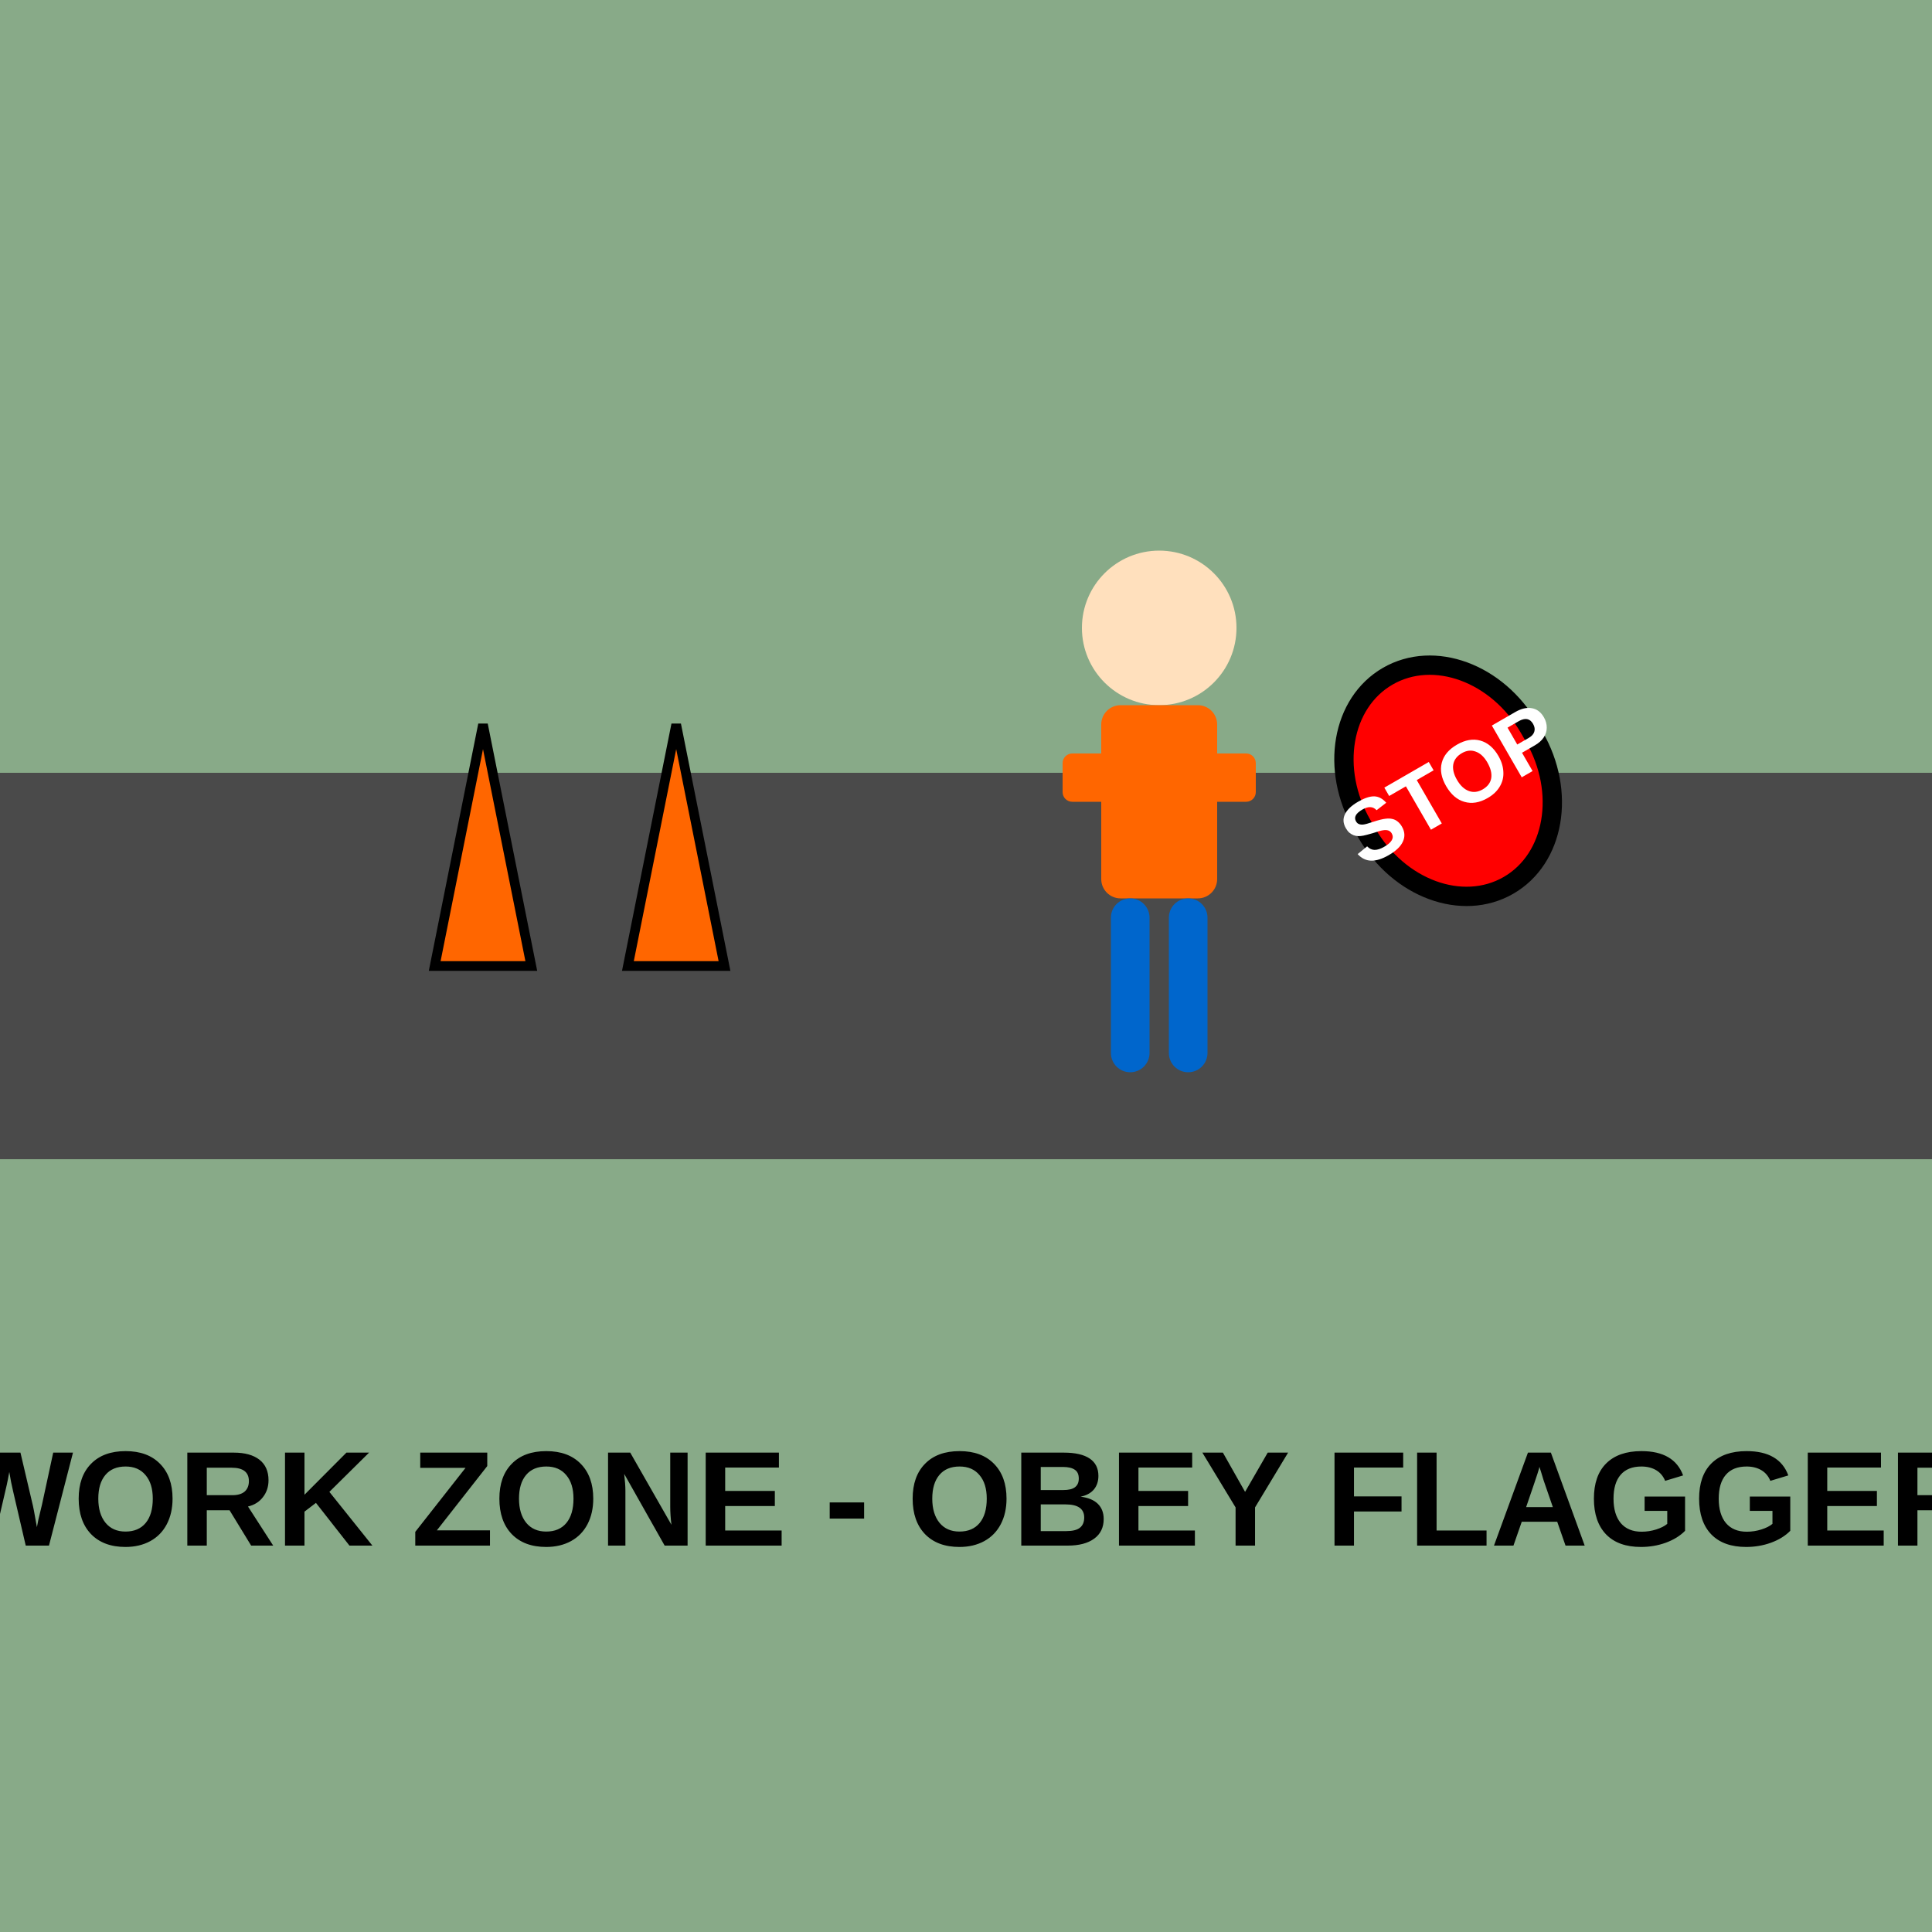
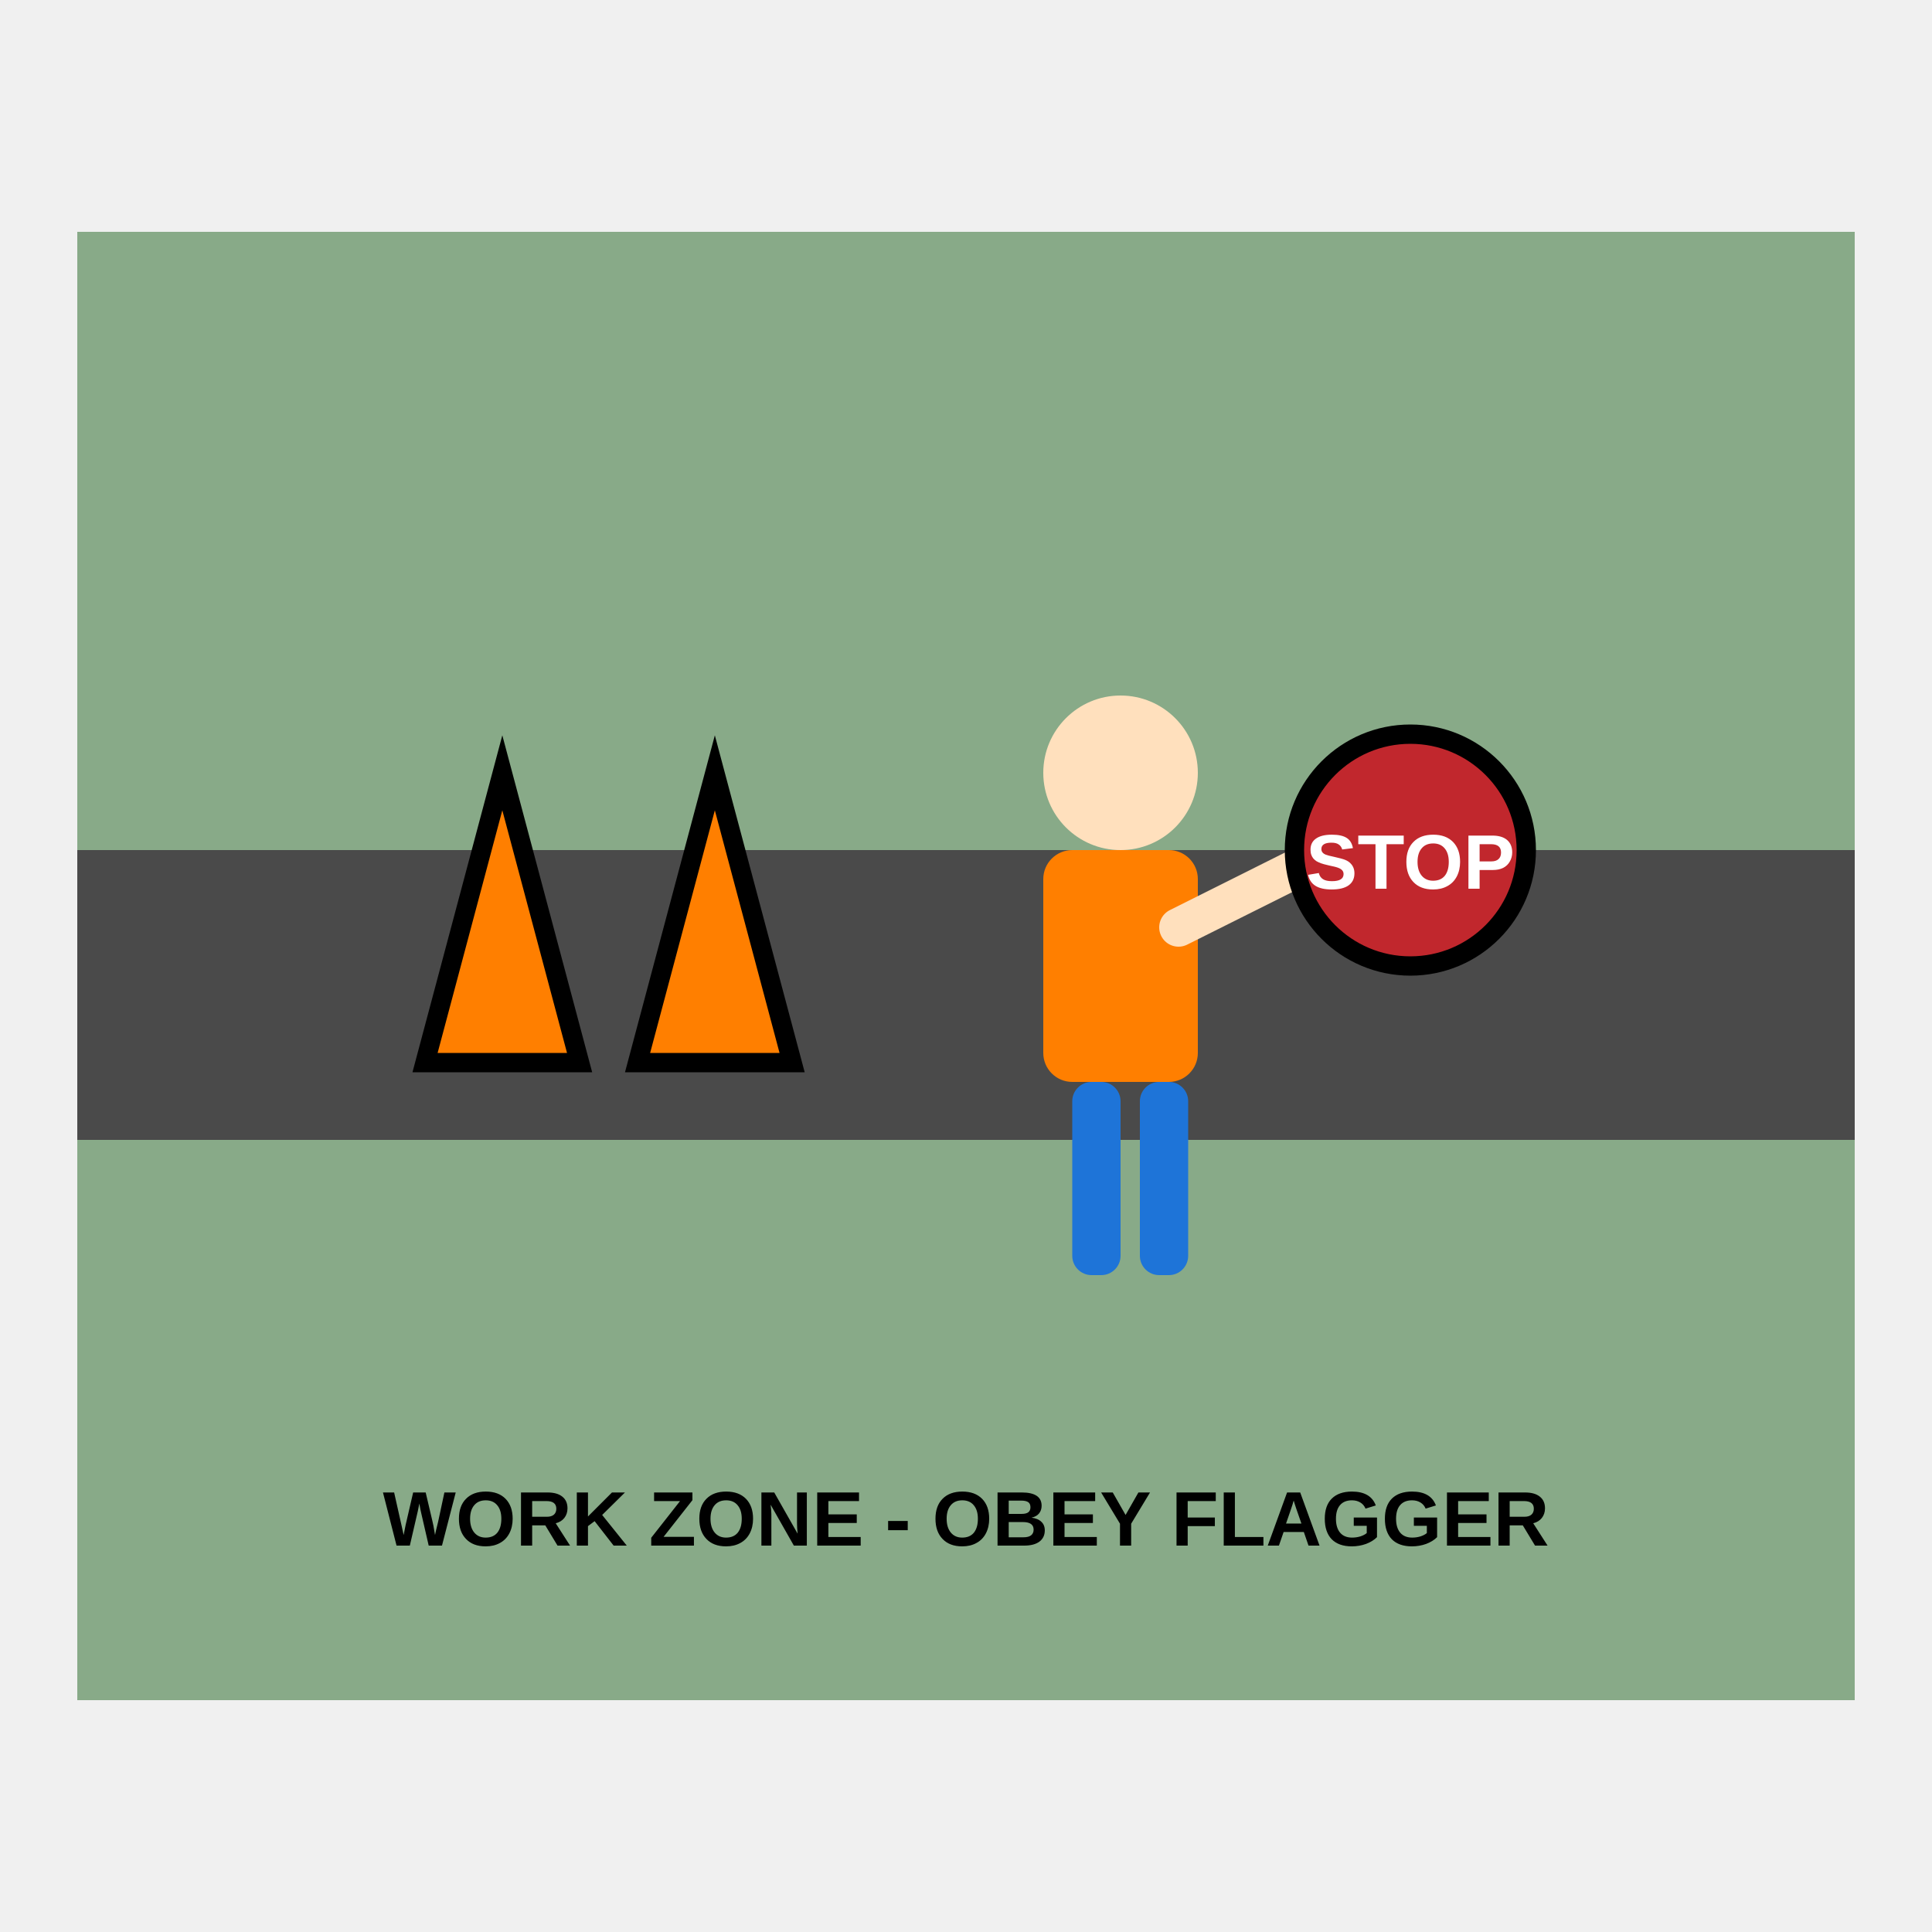
<svg xmlns="http://www.w3.org/2000/svg" viewBox="0 0 200 200" width="200" height="200" role="img" aria-label="SPECIAL_WORK_ZONE_FLAGGER">
-   <rect x="0" y="0" width="200" height="200" fill="#88AA88" />
-   <rect x="0" y="80" width="200" height="40" fill="#4A4A4A" />
-   <path d="M 50,75 L 55,100 L 45,100 Z" fill="#FF6600" stroke="#000000" stroke-width="1" />
-   <path d="M 70,75 L 75,100 L 65,100 Z" fill="#FF6600" stroke="#000000" stroke-width="1" />
-   <g transform="translate(120,80)">
-     <circle cx="0" cy="-15" r="8" fill="#FFE0BD" />
-     <rect x="-6" y="-7" width="12" height="20" rx="2" fill="#FF6600" />
-     <rect x="-10" y="-2" width="20" height="5" rx="1" fill="#FF6600" />
-     <rect x="-5" y="13" width="4" height="18" rx="2" fill="#0066CC" />
-     <rect x="1" y="13" width="4" height="18" rx="2" fill="#0066CC" />
-     <g transform="translate(15,-5) rotate(-30)">
-       <rect x="0" y="0" width="20" height="25" rx="12" fill="#FF0000" stroke="#000000" stroke-width="2" />
-       <text x="10" y="16" font-family="Arial, Helvetica, sans-serif" font-size="9" font-weight="900" fill="#FFFFFF" text-anchor="middle">STOP</text>
-     </g>
-   </g>
-   <text x="100" y="160" font-family="Arial, Helvetica, sans-serif" font-size="14" font-weight="700" fill="#000000" text-anchor="middle">WORK ZONE - OBEY FLAGGER</text>
+   <rect x="8" y="24" width="184" height="152" fill="#88AA88" />
+   <rect x="8" y="88" width="184" height="30" fill="#4A4A4A" />
+   <polygon points="44,110 52,80 60,110" fill="#FF7F00" stroke="#000000" stroke-width="2" />
+   <polygon points="66,110 74,80 82,110" fill="#FF7F00" stroke="#000000" stroke-width="2" />
+   <circle cx="116" cy="80" r="8" fill="#FFE0BD" />
+   <rect x="108" y="88" width="16" height="24" rx="3" fill="#FF7F00" />
+   <rect x="111" y="112" width="5" height="20" rx="2" fill="#1E74D8" />
+   <rect x="118" y="112" width="5" height="20" rx="2" fill="#1E74D8" />
+   <line x1="122" y1="96" x2="138" y2="88" stroke="#FFE0BD" stroke-width="4" stroke-linecap="round" />
+   <circle cx="146" cy="88" r="12" fill="#C1272D" stroke="#000000" stroke-width="2" />
+   <text x="146" y="92" font-family="Arial, Helvetica, sans-serif" font-size="8" font-weight="900" fill="#FFFFFF" text-anchor="middle">STOP</text>
+   <text x="100" y="160" font-family="Arial, Helvetica, sans-serif" font-size="8" font-weight="900" fill="#000000" text-anchor="middle">WORK ZONE - OBEY FLAGGER</text>
</svg>
